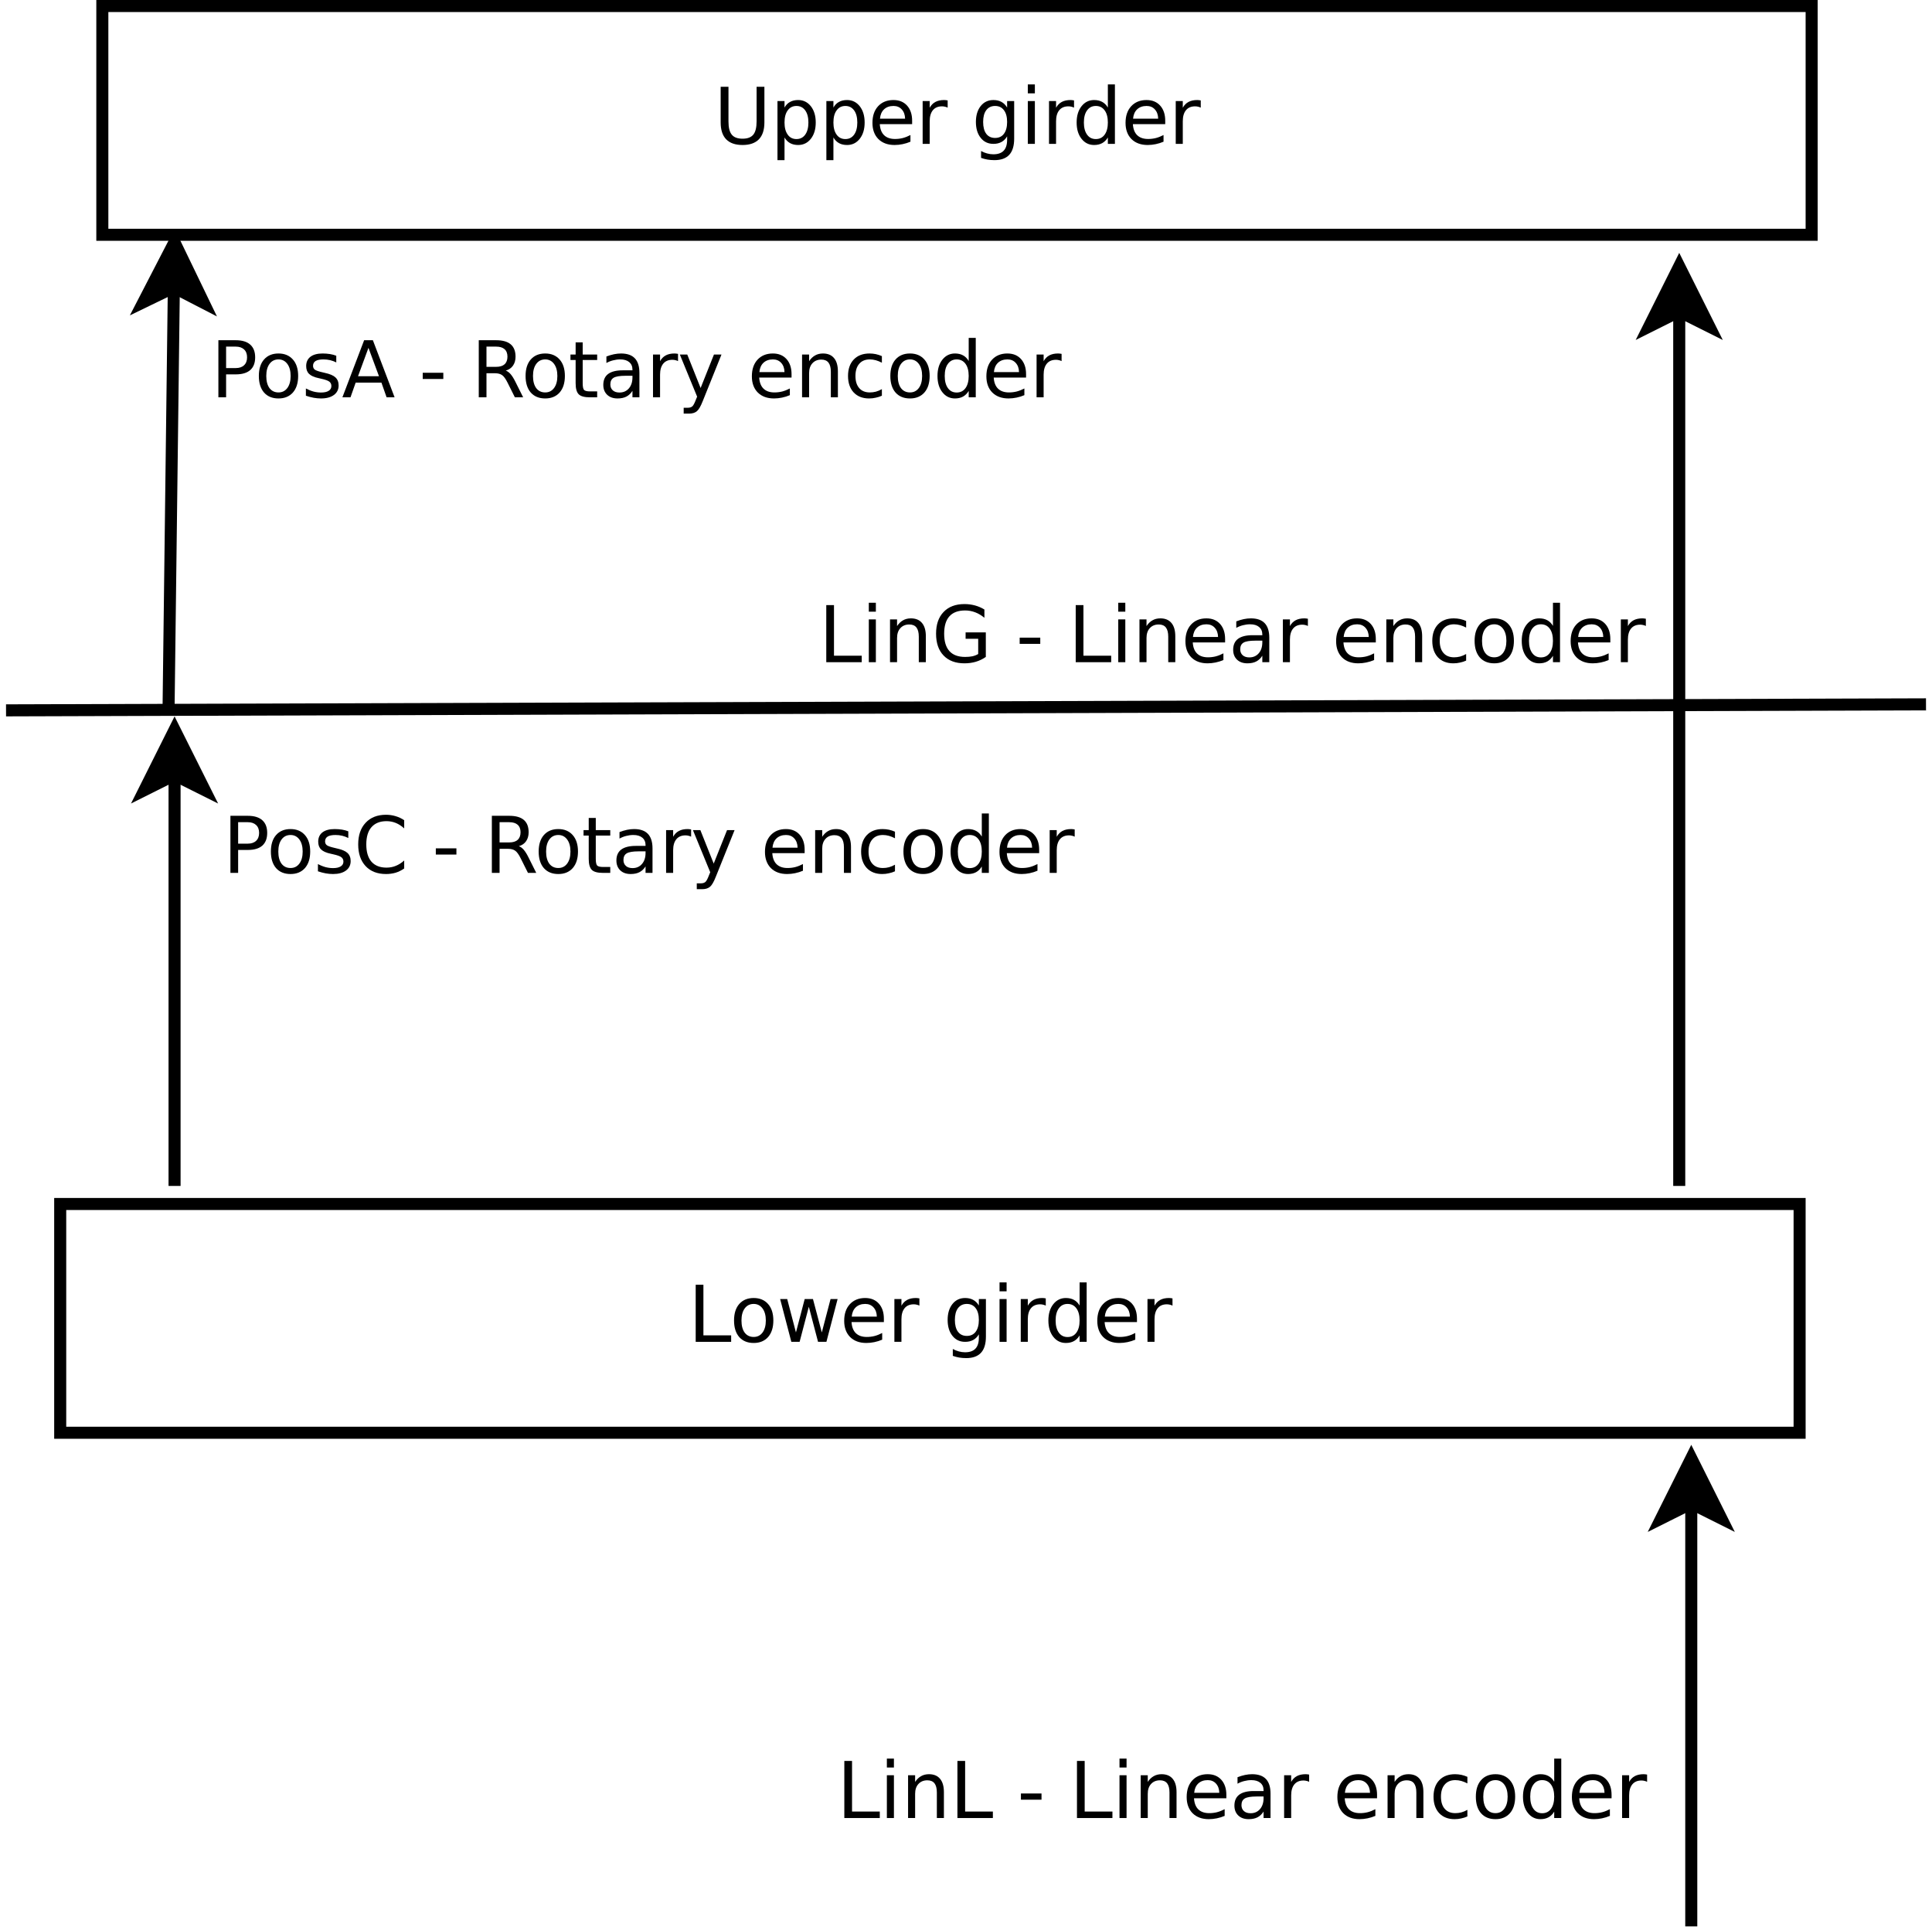
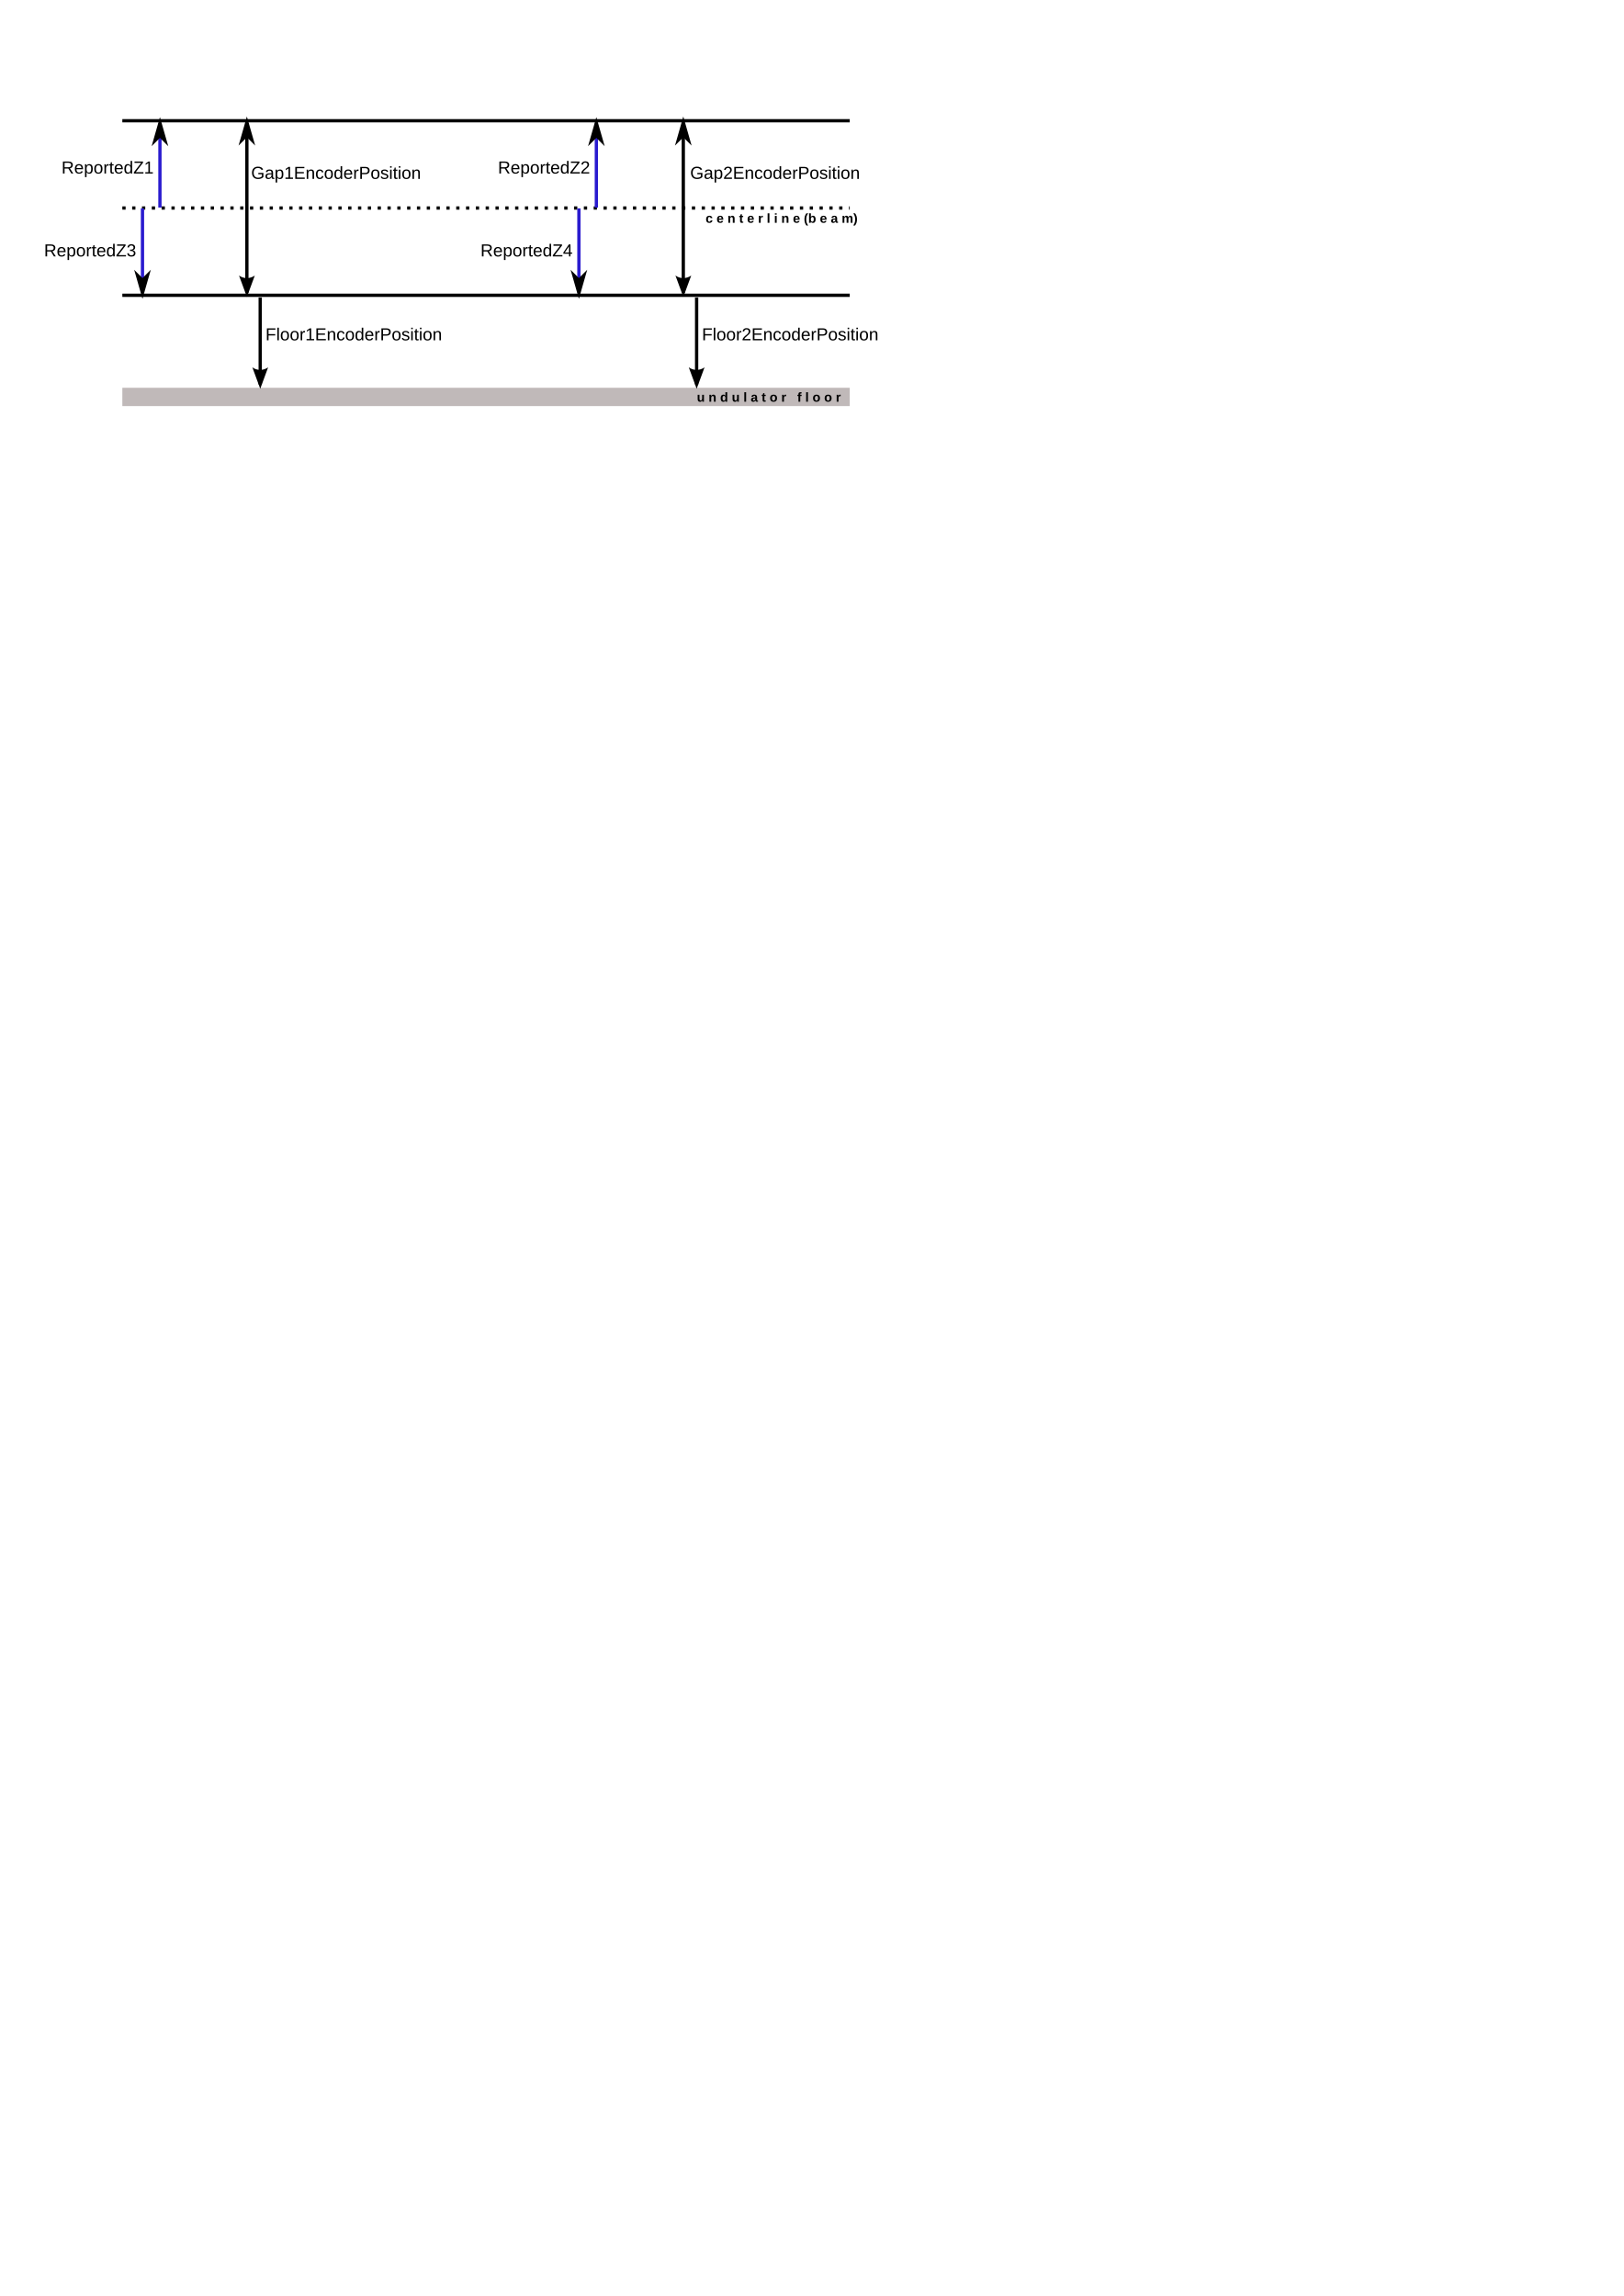
- <svg xmlns="http://www.w3.org/2000/svg" xmlns:xlink="http://www.w3.org/1999/xlink" width="321pt" height="320pt" viewBox="0 0 321 320" version="1.1">
-   <defs>
-     <g>
-       <symbol overflow="visible" id="glyph0-0">
-         <path style="stroke:none;" d="M 1.125 -9.484 L 2.422 -9.484 L 2.422 -3.719 C 2.422 -2.707 2.602 -1.977 2.969 -1.531 C 3.332 -1.082 3.93 -0.859 4.766 -0.859 C 5.586 -0.859 6.18 -1.082 6.547 -1.531 C 6.91 -1.977 7.094 -2.707 7.094 -3.719 L 7.094 -9.484 L 8.391 -9.484 L 8.391 -3.562 C 8.391 -2.32 8.082 -1.383 7.469 -0.75 C 6.852 -0.125 5.949 0.188 4.766 0.188 C 3.566 0.188 2.66 -0.125 2.047 -0.75 C 1.43 -1.383 1.125 -2.32 1.125 -3.562 Z M 1.125 -9.484 " />
-       </symbol>
-       <symbol overflow="visible" id="glyph0-1">
-         <path style="stroke:none;" d="M 2.359 -1.062 L 2.359 2.703 L 1.188 2.703 L 1.188 -7.109 L 2.359 -7.109 L 2.359 -6.031 C 2.598 -6.457 2.906 -6.77 3.281 -6.969 C 3.652 -7.176 4.102 -7.281 4.625 -7.281 C 5.488 -7.281 6.191 -6.934 6.734 -6.25 C 7.273 -5.562 7.547 -4.66 7.547 -3.547 C 7.547 -2.43 7.273 -1.527 6.734 -0.844 C 6.191 -0.156 5.488 0.188 4.625 0.188 C 4.102 0.188 3.652 0.082 3.281 -0.125 C 2.906 -0.332 2.598 -0.645 2.359 -1.062 Z M 6.328 -3.547 C 6.328 -4.41 6.148 -5.082 5.797 -5.562 C 5.441 -6.051 4.957 -6.297 4.344 -6.297 C 3.727 -6.297 3.242 -6.051 2.891 -5.562 C 2.535 -5.082 2.359 -4.41 2.359 -3.547 C 2.359 -2.691 2.535 -2.02 2.891 -1.531 C 3.242 -1.039 3.727 -0.797 4.344 -0.797 C 4.957 -0.797 5.441 -1.039 5.797 -1.531 C 6.148 -2.02 6.328 -2.691 6.328 -3.547 Z M 6.328 -3.547 " />
-       </symbol>
-       <symbol overflow="visible" id="glyph0-2">
-         <path style="stroke:none;" d="M 7.312 -3.844 L 7.312 -3.281 L 1.938 -3.281 C 1.988 -2.469 2.227 -1.852 2.656 -1.438 C 3.09 -1.02 3.695 -0.812 4.469 -0.812 C 4.914 -0.812 5.348 -0.863 5.766 -0.969 C 6.191 -1.082 6.613 -1.25 7.031 -1.469 L 7.031 -0.359 C 6.613 -0.18 6.18 -0.043 5.734 0.047 C 5.297 0.137 4.852 0.188 4.406 0.188 C 3.27 0.188 2.367 -0.141 1.703 -0.797 C 1.047 -1.461 0.719 -2.359 0.719 -3.484 C 0.719 -4.648 1.031 -5.57 1.656 -6.25 C 2.289 -6.934 3.141 -7.281 4.203 -7.281 C 5.16 -7.281 5.914 -6.973 6.469 -6.359 C 7.027 -5.742 7.312 -4.902 7.312 -3.844 Z M 6.141 -4.188 C 6.129 -4.82 5.945 -5.332 5.594 -5.719 C 5.25 -6.102 4.789 -6.297 4.219 -6.297 C 3.562 -6.297 3.035 -6.105 2.641 -5.734 C 2.254 -5.367 2.027 -4.852 1.969 -4.188 Z M 6.141 -4.188 " />
-       </symbol>
-       <symbol overflow="visible" id="glyph0-3">
-         <path style="stroke:none;" d="M 5.344 -6.016 C 5.207 -6.086 5.059 -6.141 4.906 -6.172 C 4.758 -6.211 4.59 -6.234 4.406 -6.234 C 3.75 -6.234 3.242 -6.02 2.891 -5.594 C 2.535 -5.164 2.359 -4.551 2.359 -3.75 L 2.359 0 L 1.188 0 L 1.188 -7.109 L 2.359 -7.109 L 2.359 -6 C 2.598 -6.434 2.914 -6.758 3.312 -6.969 C 3.707 -7.176 4.188 -7.281 4.75 -7.281 C 4.832 -7.281 4.922 -7.273 5.016 -7.266 C 5.105 -7.254 5.219 -7.238 5.344 -7.219 Z M 5.344 -6.016 " />
-       </symbol>
-       <symbol overflow="visible" id="glyph0-4">
-         <path style="stroke:none;" d="" />
-       </symbol>
-       <symbol overflow="visible" id="glyph0-5">
-         <path style="stroke:none;" d="M 5.906 -3.641 C 5.906 -4.48 5.727 -5.133 5.375 -5.594 C 5.031 -6.059 4.539 -6.297 3.906 -6.297 C 3.281 -6.297 2.789 -6.059 2.438 -5.594 C 2.094 -5.133 1.922 -4.48 1.922 -3.641 C 1.922 -2.797 2.094 -2.137 2.438 -1.672 C 2.789 -1.211 3.281 -0.984 3.906 -0.984 C 4.539 -0.984 5.031 -1.211 5.375 -1.672 C 5.727 -2.137 5.906 -2.797 5.906 -3.641 Z M 7.078 -0.875 C 7.078 0.332 6.805 1.227 6.266 1.812 C 5.723 2.402 4.898 2.703 3.797 2.703 C 3.391 2.703 3.004 2.668 2.641 2.609 C 2.273 2.547 1.918 2.449 1.578 2.328 L 1.578 1.188 C 1.918 1.371 2.258 1.508 2.594 1.594 C 2.926 1.684 3.266 1.734 3.609 1.734 C 4.379 1.734 4.953 1.535 5.328 1.141 C 5.711 0.742 5.906 0.137 5.906 -0.672 L 5.906 -1.25 C 5.664 -0.832 5.352 -0.52 4.969 -0.312 C 4.594 -0.102 4.145 0 3.625 0 C 2.75 0 2.043 -0.332 1.516 -1 C 0.984 -1.664 0.719 -2.547 0.719 -3.641 C 0.719 -4.73 0.984 -5.613 1.516 -6.281 C 2.043 -6.945 2.75 -7.281 3.625 -7.281 C 4.145 -7.281 4.594 -7.176 4.969 -6.969 C 5.352 -6.758 5.664 -6.445 5.906 -6.031 L 5.906 -7.109 L 7.078 -7.109 Z M 7.078 -0.875 " />
-       </symbol>
-       <symbol overflow="visible" id="glyph0-6">
-         <path style="stroke:none;" d="M 1.219 -7.109 L 2.391 -7.109 L 2.391 0 L 1.219 0 Z M 1.219 -9.875 L 2.391 -9.875 L 2.391 -8.391 L 1.219 -8.391 Z M 1.219 -9.875 " />
-       </symbol>
-       <symbol overflow="visible" id="glyph0-7">
-         <path style="stroke:none;" d="M 5.906 -6.031 L 5.906 -9.875 L 7.078 -9.875 L 7.078 0 L 5.906 0 L 5.906 -1.062 C 5.656 -0.645 5.34 -0.332 4.969 -0.125 C 4.594 0.082 4.145 0.188 3.625 0.188 C 2.77 0.188 2.07 -0.156 1.531 -0.844 C 0.988 -1.527 0.719 -2.43 0.719 -3.547 C 0.719 -4.66 0.988 -5.562 1.531 -6.25 C 2.07 -6.934 2.77 -7.281 3.625 -7.281 C 4.145 -7.281 4.594 -7.176 4.969 -6.969 C 5.34 -6.77 5.656 -6.457 5.906 -6.031 Z M 1.922 -3.547 C 1.922 -2.691 2.098 -2.02 2.453 -1.531 C 2.805 -1.039 3.289 -0.797 3.906 -0.797 C 4.527 -0.797 5.02 -1.039 5.375 -1.531 C 5.727 -2.02 5.906 -2.691 5.906 -3.547 C 5.906 -4.41 5.727 -5.082 5.375 -5.562 C 5.02 -6.051 4.527 -6.297 3.906 -6.297 C 3.289 -6.297 2.805 -6.051 2.453 -5.562 C 2.098 -5.082 1.922 -4.41 1.922 -3.547 Z M 1.922 -3.547 " />
-       </symbol>
-       <symbol overflow="visible" id="glyph0-8">
-         <path style="stroke:none;" d="M 1.281 -9.484 L 2.562 -9.484 L 2.562 -1.078 L 7.172 -1.078 L 7.172 0 L 1.281 0 Z M 1.281 -9.484 " />
-       </symbol>
-       <symbol overflow="visible" id="glyph0-9">
-         <path style="stroke:none;" d="M 3.984 -6.297 C 3.359 -6.297 2.863 -6.051 2.5 -5.562 C 2.133 -5.07 1.953 -4.398 1.953 -3.547 C 1.953 -2.691 2.129 -2.02 2.484 -1.531 C 2.848 -1.051 3.348 -0.812 3.984 -0.812 C 4.598 -0.812 5.086 -1.055 5.453 -1.547 C 5.816 -2.035 6 -2.703 6 -3.547 C 6 -4.387 5.816 -5.055 5.453 -5.547 C 5.086 -6.043 4.598 -6.297 3.984 -6.297 Z M 3.984 -7.281 C 4.992 -7.281 5.789 -6.945 6.375 -6.281 C 6.957 -5.625 7.25 -4.711 7.25 -3.547 C 7.25 -2.379 6.957 -1.461 6.375 -0.797 C 5.789 -0.141 4.992 0.188 3.984 0.188 C 2.961 0.188 2.16 -0.141 1.578 -0.797 C 1.004 -1.461 0.719 -2.379 0.719 -3.547 C 0.719 -4.711 1.004 -5.625 1.578 -6.281 C 2.16 -6.945 2.961 -7.281 3.984 -7.281 Z M 3.984 -7.281 " />
-       </symbol>
-       <symbol overflow="visible" id="glyph0-10">
-         <path style="stroke:none;" d="M 0.547 -7.109 L 1.719 -7.109 L 3.172 -1.562 L 4.625 -7.109 L 6 -7.109 L 7.469 -1.562 L 8.922 -7.109 L 10.094 -7.109 L 8.234 0 L 6.844 0 L 5.312 -5.828 L 3.781 0 L 2.406 0 Z M 0.547 -7.109 " />
-       </symbol>
-       <symbol overflow="visible" id="glyph0-11">
-         <path style="stroke:none;" d="M 7.141 -4.297 L 7.141 0 L 5.969 0 L 5.969 -4.25 C 5.969 -4.926 5.836 -5.43 5.578 -5.766 C 5.316 -6.098 4.918 -6.266 4.391 -6.266 C 3.766 -6.266 3.27 -6.059 2.906 -5.656 C 2.539 -5.258 2.359 -4.711 2.359 -4.016 L 2.359 0 L 1.188 0 L 1.188 -7.109 L 2.359 -7.109 L 2.359 -6 C 2.637 -6.426 2.969 -6.742 3.344 -6.953 C 3.715 -7.168 4.156 -7.281 4.656 -7.281 C 5.465 -7.281 6.082 -7.023 6.5 -6.516 C 6.926 -6.016 7.141 -5.273 7.141 -4.297 Z M 7.141 -4.297 " />
-       </symbol>
-       <symbol overflow="visible" id="glyph0-12">
-         <path style="stroke:none;" d="M 0.641 -4.078 L 4.062 -4.078 L 4.062 -3.047 L 0.641 -3.047 Z M 0.641 -4.078 " />
-       </symbol>
-       <symbol overflow="visible" id="glyph0-13">
-         <path style="stroke:none;" d="M 4.453 -3.578 C 3.516 -3.578 2.863 -3.465 2.5 -3.25 C 2.133 -3.031 1.953 -2.66 1.953 -2.141 C 1.953 -1.734 2.086 -1.402 2.359 -1.156 C 2.629 -0.914 3 -0.797 3.469 -0.797 C 4.113 -0.797 4.633 -1.023 5.031 -1.484 C 5.426 -1.941 5.625 -2.551 5.625 -3.312 L 5.625 -3.578 Z M 6.781 -4.062 L 6.781 0 L 5.625 0 L 5.625 -1.078 C 5.352 -0.648 5.02 -0.332 4.625 -0.125 C 4.227 0.082 3.738 0.188 3.156 0.188 C 2.426 0.188 1.848 -0.016 1.422 -0.422 C 0.992 -0.836 0.781 -1.383 0.781 -2.062 C 0.781 -2.863 1.047 -3.469 1.578 -3.875 C 2.117 -4.277 2.922 -4.484 3.984 -4.484 L 5.625 -4.484 L 5.625 -4.609 C 5.625 -5.137 5.445 -5.551 5.094 -5.844 C 4.738 -6.145 4.238 -6.297 3.594 -6.297 C 3.188 -6.297 2.789 -6.242 2.406 -6.141 C 2.02 -6.047 1.648 -5.898 1.297 -5.703 L 1.297 -6.781 C 1.723 -6.945 2.141 -7.07 2.547 -7.156 C 2.949 -7.238 3.344 -7.281 3.719 -7.281 C 4.746 -7.281 5.516 -7.012 6.016 -6.484 C 6.523 -5.953 6.781 -5.145 6.781 -4.062 Z M 6.781 -4.062 " />
-       </symbol>
-       <symbol overflow="visible" id="glyph0-14">
-         <path style="stroke:none;" d="M 6.344 -6.844 L 6.344 -5.75 C 6.008 -5.926 5.676 -6.062 5.344 -6.156 C 5.008 -6.246 4.676 -6.297 4.344 -6.297 C 3.582 -6.297 2.992 -6.051 2.578 -5.562 C 2.16 -5.082 1.953 -4.41 1.953 -3.547 C 1.953 -2.68 2.16 -2.008 2.578 -1.531 C 2.992 -1.051 3.582 -0.812 4.344 -0.812 C 4.676 -0.812 5.008 -0.852 5.344 -0.938 C 5.676 -1.027 6.008 -1.172 6.344 -1.359 L 6.344 -0.266 C 6.02 -0.117 5.68 -0.008 5.328 0.062 C 4.984 0.145 4.613 0.188 4.219 0.188 C 3.145 0.188 2.289 -0.145 1.656 -0.812 C 1.031 -1.488 0.719 -2.398 0.719 -3.547 C 0.719 -4.699 1.035 -5.613 1.672 -6.281 C 2.305 -6.945 3.18 -7.281 4.297 -7.281 C 4.648 -7.281 5 -7.242 5.344 -7.172 C 5.684 -7.098 6.02 -6.988 6.344 -6.844 Z M 6.344 -6.844 " />
-       </symbol>
-       <symbol overflow="visible" id="glyph0-15">
-         <path style="stroke:none;" d="M 2.562 -8.422 L 2.562 -4.859 L 4.172 -4.859 C 4.762 -4.859 5.223 -5.016 5.547 -5.328 C 5.879 -5.637 6.047 -6.078 6.047 -6.641 C 6.047 -7.211 5.879 -7.648 5.547 -7.953 C 5.223 -8.262 4.762 -8.422 4.172 -8.422 Z M 1.281 -9.484 L 4.172 -9.484 C 5.23 -9.484 6.035 -9.238 6.578 -8.75 C 7.117 -8.27 7.391 -7.566 7.391 -6.641 C 7.391 -5.711 7.117 -5.008 6.578 -4.531 C 6.035 -4.051 5.23 -3.812 4.172 -3.812 L 2.562 -3.812 L 2.562 0 L 1.281 0 Z M 1.281 -9.484 " />
-       </symbol>
-       <symbol overflow="visible" id="glyph0-16">
-         <path style="stroke:none;" d="M 5.75 -6.906 L 5.75 -5.797 C 5.426 -5.961 5.086 -6.086 4.734 -6.172 C 4.379 -6.254 4.008 -6.297 3.625 -6.297 C 3.039 -6.297 2.602 -6.207 2.312 -6.031 C 2.031 -5.852 1.891 -5.586 1.891 -5.234 C 1.891 -4.961 1.988 -4.746 2.188 -4.594 C 2.395 -4.445 2.816 -4.301 3.453 -4.156 L 3.844 -4.062 C 4.676 -3.883 5.266 -3.633 5.609 -3.312 C 5.961 -2.988 6.141 -2.539 6.141 -1.969 C 6.141 -1.301 5.879 -0.773 5.359 -0.391 C 4.836 -0.004 4.117 0.188 3.203 0.188 C 2.816 0.188 2.414 0.148 2 0.078 C 1.594 0.004 1.16 -0.109 0.703 -0.266 L 0.703 -1.469 C 1.137 -1.238 1.566 -1.066 1.984 -0.953 C 2.398 -0.848 2.812 -0.797 3.219 -0.797 C 3.77 -0.797 4.191 -0.891 4.484 -1.078 C 4.785 -1.262 4.938 -1.531 4.938 -1.875 C 4.938 -2.184 4.824 -2.426 4.609 -2.594 C 4.398 -2.77 3.934 -2.938 3.219 -3.094 L 2.812 -3.188 C 2.082 -3.34 1.555 -3.578 1.234 -3.891 C 0.91 -4.199 0.75 -4.633 0.75 -5.188 C 0.75 -5.852 0.984 -6.367 1.453 -6.734 C 1.93 -7.098 2.609 -7.281 3.484 -7.281 C 3.91 -7.281 4.316 -7.246 4.703 -7.188 C 5.086 -7.125 5.438 -7.027 5.75 -6.906 Z M 5.75 -6.906 " />
-       </symbol>
-       <symbol overflow="visible" id="glyph0-17">
-         <path style="stroke:none;" d="M 4.438 -8.219 L 2.703 -3.5 L 6.188 -3.5 Z M 3.719 -9.484 L 5.172 -9.484 L 8.781 0 L 7.453 0 L 6.594 -2.438 L 2.312 -2.438 L 1.453 0 L 0.109 0 Z M 3.719 -9.484 " />
-       </symbol>
-       <symbol overflow="visible" id="glyph0-18">
-         <path style="stroke:none;" d="M 5.766 -4.438 C 6.043 -4.344 6.316 -4.145 6.578 -3.844 C 6.836 -3.539 7.098 -3.121 7.359 -2.594 L 8.656 0 L 7.281 0 L 6.062 -2.438 C 5.75 -3.07 5.445 -3.488 5.156 -3.688 C 4.863 -3.895 4.461 -4 3.953 -4 L 2.562 -4 L 2.562 0 L 1.281 0 L 1.281 -9.484 L 4.172 -9.484 C 5.254 -9.484 6.062 -9.254 6.594 -8.797 C 7.121 -8.348 7.391 -7.664 7.391 -6.75 C 7.391 -6.156 7.246 -5.66 6.969 -5.266 C 6.695 -4.867 6.293 -4.59 5.766 -4.438 Z M 2.562 -8.422 L 2.562 -5.062 L 4.172 -5.062 C 4.785 -5.062 5.25 -5.203 5.562 -5.484 C 5.883 -5.773 6.047 -6.195 6.047 -6.75 C 6.047 -7.301 5.883 -7.719 5.562 -8 C 5.25 -8.277 4.785 -8.422 4.172 -8.422 Z M 2.562 -8.422 " />
-       </symbol>
-       <symbol overflow="visible" id="glyph0-19">
-         <path style="stroke:none;" d="M 2.375 -9.125 L 2.375 -7.109 L 4.781 -7.109 L 4.781 -6.203 L 2.375 -6.203 L 2.375 -2.344 C 2.375 -1.758 2.453 -1.383 2.609 -1.219 C 2.773 -1.062 3.102 -0.984 3.594 -0.984 L 4.781 -0.984 L 4.781 0 L 3.594 0 C 2.688 0 2.059 -0.164 1.719 -0.5 C 1.375 -0.84 1.203 -1.457 1.203 -2.344 L 1.203 -6.203 L 0.344 -6.203 L 0.344 -7.109 L 1.203 -7.109 L 1.203 -9.125 Z M 2.375 -9.125 " />
-       </symbol>
-       <symbol overflow="visible" id="glyph0-20">
-         <path style="stroke:none;" d="M 4.188 0.656 C 3.852 1.508 3.527 2.062 3.219 2.312 C 2.906 2.57 2.488 2.703 1.969 2.703 L 1.031 2.703 L 1.031 1.734 L 1.719 1.734 C 2.039 1.734 2.289 1.652 2.469 1.5 C 2.645 1.344 2.836 0.98 3.047 0.422 L 3.266 -0.109 L 0.391 -7.109 L 1.625 -7.109 L 3.844 -1.547 L 6.062 -7.109 L 7.312 -7.109 Z M 4.188 0.656 " />
-       </symbol>
-       <symbol overflow="visible" id="glyph0-21">
-         <path style="stroke:none;" d="M 8.375 -8.75 L 8.375 -7.391 C 7.938 -7.793 7.473 -8.098 6.984 -8.297 C 6.504 -8.492 5.988 -8.594 5.438 -8.594 C 4.352 -8.594 3.52 -8.258 2.938 -7.594 C 2.363 -6.938 2.078 -5.98 2.078 -4.734 C 2.078 -3.484 2.363 -2.523 2.938 -1.859 C 3.52 -1.203 4.352 -0.875 5.438 -0.875 C 5.988 -0.875 6.504 -0.973 6.984 -1.172 C 7.473 -1.367 7.938 -1.664 8.375 -2.062 L 8.375 -0.734 C 7.926 -0.422 7.449 -0.184 6.953 -0.031 C 6.453 0.113 5.918 0.188 5.359 0.188 C 3.922 0.188 2.789 -0.25 1.969 -1.125 C 1.145 -2.008 0.734 -3.211 0.734 -4.734 C 0.734 -6.254 1.145 -7.453 1.969 -8.328 C 2.789 -9.211 3.922 -9.656 5.359 -9.656 C 5.918 -9.656 6.453 -9.574 6.953 -9.422 C 7.461 -9.273 7.938 -9.051 8.375 -8.75 Z M 8.375 -8.75 " />
-       </symbol>
-       <symbol overflow="visible" id="glyph0-22">
-         <path style="stroke:none;" d="M 7.734 -1.359 L 7.734 -3.891 L 5.641 -3.891 L 5.641 -4.953 L 9 -4.953 L 9 -0.875 C 8.508 -0.531 7.961 -0.262 7.359 -0.078 C 6.766 0.098 6.129 0.188 5.453 0.188 C 3.973 0.188 2.816 -0.242 1.984 -1.109 C 1.148 -1.973 0.734 -3.18 0.734 -4.734 C 0.734 -6.273 1.148 -7.477 1.984 -8.344 C 2.816 -9.215 3.973 -9.656 5.453 -9.656 C 6.074 -9.656 6.664 -9.574 7.219 -9.422 C 7.777 -9.266 8.297 -9.039 8.766 -8.75 L 8.766 -7.375 C 8.285 -7.777 7.777 -8.082 7.25 -8.281 C 6.719 -8.488 6.152 -8.594 5.562 -8.594 C 4.406 -8.594 3.535 -8.27 2.953 -7.625 C 2.367 -6.977 2.078 -6.012 2.078 -4.734 C 2.078 -3.453 2.367 -2.488 2.953 -1.844 C 3.535 -1.195 4.406 -0.875 5.562 -0.875 C 6.02 -0.875 6.426 -0.91 6.781 -0.984 C 7.133 -1.066 7.453 -1.191 7.734 -1.359 Z M 7.734 -1.359 " />
-       </symbol>
-     </g>
+ <svg xmlns="http://www.w3.org/2000/svg" width="744.094" height="1052.362" id="svg2" version="1.1">
+   <defs id="defs4">
+     <marker orient="auto" refY="0.0" refX="0.0" id="Arrow1Mend" style="overflow:visible;">
+       <path id="path3784" d="M 0.0,0.0 L 5.0,-5.0 L -12.5,0.0 L 5.0,5.0 L 0.0,0.0 z " style="fill-rule:evenodd;stroke:#000000;stroke-width:1.0pt;" transform="scale(0.4) rotate(180) translate(10,0)" />
+     </marker>
+     <marker orient="auto" refY="0.0" refX="0.0" id="Arrow1Send" style="overflow:visible;">
+       <path id="path3790" d="M 0.0,0.0 L 5.0,-5.0 L -12.5,0.0 L 5.0,5.0 L 0.0,0.0 z " style="fill-rule:evenodd;stroke:#000000;stroke-width:1.0pt;" transform="scale(0.2) rotate(180) translate(6,0)" />
+     </marker>
+     <marker orient="auto" refY="0.0" refX="0.0" id="Arrow1Mstart" style="overflow:visible">
+       <path id="path3781" d="M 0.0,0.0 L 5.0,-5.0 L -12.5,0.0 L 5.0,5.0 L 0.0,0.0 z " style="fill-rule:evenodd;stroke:#000000;stroke-width:1.0pt" transform="scale(0.4) translate(10,0)" />
+     </marker>
+     <marker orient="auto" refY="0.0" refX="0.0" id="Arrow2Mend" style="overflow:visible;">
+       <path id="path3802" style="fill-rule:evenodd;stroke-width:0.625;stroke-linejoin:round;" d="M 8.719,4.034 L -2.207,0.016 L 8.719,-4.002 C 6.973,-1.63 6.983,1.616 8.719,4.034 z " transform="scale(0.6) rotate(180) translate(0,0)" />
+     </marker>
+     <marker orient="auto" refY="0.0" refX="0.0" id="Arrow1Sstart" style="overflow:visible">
+       <path id="path3787" d="M 0.0,0.0 L 5.0,-5.0 L -12.5,0.0 L 5.0,5.0 L 0.0,0.0 z " style="fill-rule:evenodd;stroke:#000000;stroke-width:1.0pt" transform="scale(0.2) translate(6,0)" />
+     </marker>
+     <marker orient="auto" refY="0.0" refX="0.0" id="Arrow1Lstart" style="overflow:visible">
+       <path id="path3775" d="M 0.0,0.0 L 5.0,-5.0 L -12.5,0.0 L 5.0,5.0 L 0.0,0.0 z " style="fill-rule:evenodd;stroke:#000000;stroke-width:1.0pt" transform="scale(0.8) translate(12.5,0)" />
+     </marker>
  </defs>
-   <g id="surface2888">
-     <rect x="0" y="0" width="321" height="320" style="fill:rgb(100%,100%,100%);fill-opacity:1;stroke:none;" />
-     <path style="fill-rule:evenodd;fill:rgb(100%,100%,100%);fill-opacity:1;stroke-width:0.1;stroke-linecap:butt;stroke-linejoin:miter;stroke:rgb(0%,0%,0%);stroke-opacity:1;stroke-miterlimit:10;" d="M 0.95 4.2 L 15.15 4.2 L 15.15 6.1 L 0.95 6.1 Z M 0.95 4.2 " transform="matrix(20,0,0,20,-1.99687,-83)" />
-     <g style="fill:rgb(0%,0%,0%);fill-opacity:1;">
-       <use xlink:href="#glyph0-0" x="118.613" y="23.898" />
-       <use xlink:href="#glyph0-1" x="127.988" y="23.898" />
-       <use xlink:href="#glyph0-1" x="136.113" y="23.898" />
-       <use xlink:href="#glyph0-2" x="144.238" y="23.898" />
-       <use xlink:href="#glyph0-3" x="152.109" y="23.898" />
-       <use xlink:href="#glyph0-4" x="157.363" y="23.898" />
-       <use xlink:href="#glyph0-5" x="161.426" y="23.898" />
-       <use xlink:href="#glyph0-6" x="169.551" y="23.898" />
-       <use xlink:href="#glyph0-3" x="173.105" y="23.898" />
-       <use xlink:href="#glyph0-7" x="178.164" y="23.898" />
-       <use xlink:href="#glyph0-2" x="186.289" y="23.898" />
-       <use xlink:href="#glyph0-3" x="194.16" y="23.898" />
-     </g>
-     <path style="fill-rule:evenodd;fill:rgb(100%,100%,100%);fill-opacity:1;stroke-width:0.1;stroke-linecap:butt;stroke-linejoin:miter;stroke:rgb(0%,0%,0%);stroke-opacity:1;stroke-miterlimit:10;" d="M 0.6 14.15 L 15.05 14.15 L 15.05 16.05 L 0.6 16.05 Z M 0.6 14.15 " transform="matrix(20,0,0,20,-1.99687,-83)" />
-     <g style="fill:rgb(0%,0%,0%);fill-opacity:1;">
-       <use xlink:href="#glyph0-8" x="114.309" y="222.898" />
-       <use xlink:href="#glyph0-9" x="121.242" y="222.898" />
-       <use xlink:href="#glyph0-10" x="129.074" y="222.898" />
-       <use xlink:href="#glyph0-2" x="139.543" y="222.898" />
-       <use xlink:href="#glyph0-3" x="147.414" y="222.898" />
-       <use xlink:href="#glyph0-4" x="152.668" y="222.898" />
-       <use xlink:href="#glyph0-5" x="156.73" y="222.898" />
-       <use xlink:href="#glyph0-6" x="164.855" y="222.898" />
-       <use xlink:href="#glyph0-3" x="168.41" y="222.898" />
-       <use xlink:href="#glyph0-7" x="173.469" y="222.898" />
-       <use xlink:href="#glyph0-2" x="181.594" y="222.898" />
-       <use xlink:href="#glyph0-3" x="189.465" y="222.898" />
-     </g>
-     <path style="fill:none;stroke-width:0.1;stroke-linecap:butt;stroke-linejoin:miter;stroke:rgb(0%,0%,0%);stroke-opacity:1;stroke-miterlimit:10;" d="M 0.15 10.05 L 16.1 10 " transform="matrix(20,0,0,20,-1.99687,-83)" />
-     <path style="fill:none;stroke-width:0.1;stroke-linecap:butt;stroke-linejoin:miter;stroke:rgb(0%,0%,0%);stroke-opacity:1;stroke-miterlimit:10;" d="M 1.5 10.05 L 1.544 6.537 " transform="matrix(20,0,0,20,-1.99687,-83)" />
-     <path style="fill-rule:evenodd;fill:rgb(0%,0%,0%);fill-opacity:1;stroke-width:0.1;stroke-linecap:butt;stroke-linejoin:miter;stroke:rgb(0%,0%,0%);stroke-opacity:1;stroke-miterlimit:10;" d="M 1.549 6.162 L 1.792 6.665 L 1.544 6.537 L 1.292 6.659 Z M 1.549 6.162 " transform="matrix(20,0,0,20,-1.99687,-83)" />
-     <path style="fill:none;stroke-width:0.1;stroke-linecap:butt;stroke-linejoin:miter;stroke:rgb(0%,0%,0%);stroke-opacity:1;stroke-miterlimit:10;" d="M 1.55 14 L 1.55 10.587 " transform="matrix(20,0,0,20,-1.99687,-83)" />
-     <path style="fill-rule:evenodd;fill:rgb(0%,0%,0%);fill-opacity:1;stroke-width:0.1;stroke-linecap:butt;stroke-linejoin:miter;stroke:rgb(0%,0%,0%);stroke-opacity:1;stroke-miterlimit:10;" d="M 1.55 10.212 L 1.8 10.712 L 1.55 10.587 L 1.3 10.712 Z M 1.55 10.212 " transform="matrix(20,0,0,20,-1.99687,-83)" />
-     <path style="fill:none;stroke-width:0.1;stroke-linecap:butt;stroke-linejoin:miter;stroke:rgb(0%,0%,0%);stroke-opacity:1;stroke-miterlimit:10;" d="M 14.15 20.15 L 14.15 16.637 " transform="matrix(20,0,0,20,-1.99687,-83)" />
-     <path style="fill-rule:evenodd;fill:rgb(0%,0%,0%);fill-opacity:1;stroke-width:0.1;stroke-linecap:butt;stroke-linejoin:miter;stroke:rgb(0%,0%,0%);stroke-opacity:1;stroke-miterlimit:10;" d="M 14.15 16.262 L 14.4 16.762 L 14.15 16.637 L 13.9 16.762 Z M 14.15 16.262 " transform="matrix(20,0,0,20,-1.99687,-83)" />
-     <g style="fill:rgb(0%,0%,0%);fill-opacity:1;">
-       <use xlink:href="#glyph0-8" x="139.004" y="302" />
-       <use xlink:href="#glyph0-6" x="146.133" y="302" />
-       <use xlink:href="#glyph0-11" x="149.688" y="302" />
-       <use xlink:href="#glyph0-8" x="157.793" y="302" />
-       <use xlink:href="#glyph0-4" x="164.922" y="302" />
-       <use xlink:href="#glyph0-12" x="168.984" y="302" />
-       <use xlink:href="#glyph0-4" x="173.594" y="302" />
-       <use xlink:href="#glyph0-8" x="177.656" y="302" />
-       <use xlink:href="#glyph0-6" x="184.785" y="302" />
-       <use xlink:href="#glyph0-11" x="188.34" y="302" />
-       <use xlink:href="#glyph0-2" x="196.445" y="302" />
-       <use xlink:href="#glyph0-13" x="204.316" y="302" />
-       <use xlink:href="#glyph0-3" x="212.168" y="302" />
-       <use xlink:href="#glyph0-4" x="217.422" y="302" />
-       <use xlink:href="#glyph0-2" x="221.484" y="302" />
-       <use xlink:href="#glyph0-11" x="229.355" y="302" />
-       <use xlink:href="#glyph0-14" x="237.461" y="302" />
-       <use xlink:href="#glyph0-9" x="244.492" y="302" />
-       <use xlink:href="#glyph0-7" x="252.324" y="302" />
-       <use xlink:href="#glyph0-2" x="260.449" y="302" />
-       <use xlink:href="#glyph0-3" x="268.32" y="302" />
-     </g>
-     <g style="fill:rgb(0%,0%,0%);fill-opacity:1;">
-       <use xlink:href="#glyph0-15" x="35.004" y="66" />
-       <use xlink:href="#glyph0-9" x="42.289" y="66" />
-       <use xlink:href="#glyph0-16" x="50.121" y="66" />
-       <use xlink:href="#glyph0-17" x="56.781" y="66" />
-       <use xlink:href="#glyph0-4" x="65.531" y="66" />
-       <use xlink:href="#glyph0-12" x="69.594" y="66" />
-       <use xlink:href="#glyph0-4" x="74.203" y="66" />
-       <use xlink:href="#glyph0-18" x="78.266" y="66" />
-       <use xlink:href="#glyph0-9" x="86.605" y="66" />
-       <use xlink:href="#glyph0-19" x="94.438" y="66" />
-       <use xlink:href="#glyph0-13" x="99.457" y="66" />
-       <use xlink:href="#glyph0-3" x="107.309" y="66" />
-       <use xlink:href="#glyph0-20" x="112.562" y="66" />
-       <use xlink:href="#glyph0-4" x="120.141" y="66" />
-       <use xlink:href="#glyph0-2" x="124.203" y="66" />
-       <use xlink:href="#glyph0-11" x="132.074" y="66" />
-       <use xlink:href="#glyph0-14" x="140.18" y="66" />
-       <use xlink:href="#glyph0-9" x="147.211" y="66" />
-       <use xlink:href="#glyph0-7" x="155.043" y="66" />
-       <use xlink:href="#glyph0-2" x="163.168" y="66" />
-       <use xlink:href="#glyph0-3" x="171.039" y="66" />
-     </g>
-     <g style="fill:rgb(0%,0%,0%);fill-opacity:1;">
-       <use xlink:href="#glyph0-15" x="37.004" y="145" />
-       <use xlink:href="#glyph0-9" x="44.289" y="145" />
-       <use xlink:href="#glyph0-16" x="52.121" y="145" />
-       <use xlink:href="#glyph0-21" x="58.781" y="145" />
-       <use xlink:href="#glyph0-4" x="67.707" y="145" />
-       <use xlink:href="#glyph0-12" x="71.77" y="145" />
-       <use xlink:href="#glyph0-4" x="76.379" y="145" />
-       <use xlink:href="#glyph0-18" x="80.441" y="145" />
-       <use xlink:href="#glyph0-9" x="88.781" y="145" />
-       <use xlink:href="#glyph0-19" x="96.613" y="145" />
-       <use xlink:href="#glyph0-13" x="101.633" y="145" />
-       <use xlink:href="#glyph0-3" x="109.484" y="145" />
-       <use xlink:href="#glyph0-20" x="114.738" y="145" />
-       <use xlink:href="#glyph0-4" x="122.316" y="145" />
-       <use xlink:href="#glyph0-2" x="126.379" y="145" />
-       <use xlink:href="#glyph0-11" x="134.25" y="145" />
-       <use xlink:href="#glyph0-14" x="142.355" y="145" />
-       <use xlink:href="#glyph0-9" x="149.387" y="145" />
-       <use xlink:href="#glyph0-7" x="157.219" y="145" />
-       <use xlink:href="#glyph0-2" x="165.344" y="145" />
-       <use xlink:href="#glyph0-3" x="173.215" y="145" />
-     </g>
-     <path style="fill:none;stroke-width:0.1;stroke-linecap:butt;stroke-linejoin:miter;stroke:rgb(0%,0%,0%);stroke-opacity:1;stroke-miterlimit:10;" d="M 14.05 14 L 14.05 6.737 " transform="matrix(20,0,0,20,-1.99687,-83)" />
-     <path style="fill-rule:evenodd;fill:rgb(0%,0%,0%);fill-opacity:1;stroke-width:0.1;stroke-linecap:butt;stroke-linejoin:miter;stroke:rgb(0%,0%,0%);stroke-opacity:1;stroke-miterlimit:10;" d="M 14.05 6.362 L 14.3 6.862 L 14.05 6.737 L 13.8 6.862 Z M 14.05 6.362 " transform="matrix(20,0,0,20,-1.99687,-83)" />
-     <g style="fill:rgb(0%,0%,0%);fill-opacity:1;">
-       <use xlink:href="#glyph0-8" x="136.004" y="110" />
-       <use xlink:href="#glyph0-6" x="143.133" y="110" />
-       <use xlink:href="#glyph0-11" x="146.688" y="110" />
-       <use xlink:href="#glyph0-22" x="154.793" y="110" />
-       <use xlink:href="#glyph0-4" x="164.715" y="110" />
-       <use xlink:href="#glyph0-12" x="168.777" y="110" />
-       <use xlink:href="#glyph0-4" x="173.387" y="110" />
-       <use xlink:href="#glyph0-8" x="177.449" y="110" />
-       <use xlink:href="#glyph0-6" x="184.578" y="110" />
-       <use xlink:href="#glyph0-11" x="188.133" y="110" />
-       <use xlink:href="#glyph0-2" x="196.238" y="110" />
-       <use xlink:href="#glyph0-13" x="204.109" y="110" />
-       <use xlink:href="#glyph0-3" x="211.961" y="110" />
-       <use xlink:href="#glyph0-4" x="217.215" y="110" />
-       <use xlink:href="#glyph0-2" x="221.277" y="110" />
-       <use xlink:href="#glyph0-11" x="229.148" y="110" />
-       <use xlink:href="#glyph0-14" x="237.254" y="110" />
-       <use xlink:href="#glyph0-9" x="244.285" y="110" />
-       <use xlink:href="#glyph0-7" x="252.117" y="110" />
-       <use xlink:href="#glyph0-2" x="260.242" y="110" />
-       <use xlink:href="#glyph0-3" x="268.113" y="110" />
-     </g>
+   <g id="layer1">
+     <path style="color:#000000;fill:none;stroke:#000000;stroke-width:1.5;stroke-linecap:butt;stroke-linejoin:miter;stroke-miterlimit:4;stroke-opacity:1;stroke-dasharray:none;stroke-dashoffset:0;marker:none;visibility:visible;display:inline;overflow:visible;enable-background:accumulate" d="m 56.063,55.342 333.35,0" id="path2985" />
+     <path id="path2997" d="m 56.063,95.342 333.35,0" style="color:#000000;fill:none;stroke:#000000;stroke-width:1.5;stroke-linecap:butt;stroke-linejoin:miter;stroke-miterlimit:4;stroke-opacity:1;stroke-dasharray:1.5,3;stroke-dashoffset:0;marker:none;visibility:visible;display:inline;overflow:visible;enable-background:accumulate" />
+     <path style="color:#000000;fill:none;stroke:#000000;stroke-width:1.5;stroke-linecap:butt;stroke-linejoin:miter;stroke-miterlimit:4;stroke-opacity:1;stroke-dasharray:none;stroke-dashoffset:0;marker:none;visibility:visible;display:inline;overflow:visible;enable-background:accumulate" d="m 56.063,135.342 333.35,0" id="path2999" />
+     <path style="color:#000000;fill:none;stroke:#000000;stroke-width:1.5;stroke-linecap:butt;stroke-linejoin:miter;stroke-miterlimit:4;stroke-opacity:1;stroke-dasharray:none;stroke-dashoffset:0;marker:none;visibility:visible;display:inline;overflow:visible;enable-background:accumulate;marker-start:url(#Arrow1Mstart);marker-end:url(#Arrow2Mend)" d="m 113.137,56.352 0,77.782" id="path3769" />
+     <path id="path4779" d="m 313.137,56.352 0,77.782" style="color:#000000;fill:none;stroke:#000000;stroke-width:1.5;stroke-linecap:butt;stroke-linejoin:miter;stroke-miterlimit:4;stroke-opacity:1;stroke-dasharray:none;stroke-dashoffset:0;marker:none;marker-start:url(#Arrow1Mstart);marker-end:url(#Arrow2Mend);visibility:visible;display:inline;overflow:visible;enable-background:accumulate" />
+     <text xml:space="preserve" style="font-size:14px;font-style:normal;font-variant:normal;font-weight:normal;font-stretch:normal;text-indent:0;text-align:start;text-decoration:none;line-height:125%;letter-spacing:0px;word-spacing:0px;text-transform:none;direction:ltr;block-progression:tb;writing-mode:lr-tb;text-anchor:start;baseline-shift:baseline;color:#000000;fill:#000000;fill-opacity:1;fill-rule:nonzero;stroke:none;stroke-width:1px;marker:none;visibility:visible;display:inline;overflow:visible;enable-background:accumulate;font-family:Arial;-inkscape-font-specification:Arial" x="115.086" y="81.99" id="text4781">
+       <tspan id="tspan4783" x="115.086" y="81.99" style="font-size:8px">Gap1EncoderPosition</tspan>
+     </text>
+     <text id="text4785" y="81.99" x="316.267" style="font-size:14px;font-style:normal;font-variant:normal;font-weight:normal;font-stretch:normal;text-indent:0;text-align:start;text-decoration:none;line-height:125%;letter-spacing:0px;word-spacing:0px;text-transform:none;direction:ltr;block-progression:tb;writing-mode:lr-tb;text-anchor:start;baseline-shift:baseline;color:#000000;fill:#000000;fill-opacity:1;fill-rule:nonzero;stroke:none;stroke-width:1px;marker:none;visibility:visible;display:inline;overflow:visible;enable-background:accumulate;font-family:Arial;-inkscape-font-specification:Arial" xml:space="preserve">
+       <tspan style="font-size:8px" y="81.99" x="316.267" id="tspan4787">Gap2EncoderPosition</tspan>
+     </text>
+     <path id="path4789" d="m 56.063,181.932 333.35,0" style="color:#000000;fill:none;stroke:#c0b9b9;stroke-width:8.4;stroke-linecap:butt;stroke-linejoin:miter;stroke-miterlimit:4;stroke-opacity:1;stroke-dasharray:none;stroke-dashoffset:0;marker:none;visibility:visible;display:inline;overflow:visible;enable-background:accumulate" />
+     <path id="path4791" d="m 119.244,136.352 0,39.858" style="color:#000000;fill:none;stroke:#000000;stroke-width:1.5;stroke-linecap:butt;stroke-linejoin:miter;stroke-miterlimit:4;stroke-opacity:1;stroke-dasharray:none;stroke-dashoffset:0;marker:none;marker-end:url(#Arrow2Mend);visibility:visible;display:inline;overflow:visible;enable-background:accumulate" />
+     <text id="text4981" y="155.99" x="121.662" style="font-size:14px;font-style:normal;font-variant:normal;font-weight:normal;font-stretch:normal;text-indent:0;text-align:start;text-decoration:none;line-height:125%;letter-spacing:0px;word-spacing:0px;text-transform:none;direction:ltr;block-progression:tb;writing-mode:lr-tb;text-anchor:start;baseline-shift:baseline;color:#000000;fill:#000000;fill-opacity:1;fill-rule:nonzero;stroke:none;stroke-width:1px;marker:none;visibility:visible;display:inline;overflow:visible;enable-background:accumulate;font-family:Arial;-inkscape-font-specification:Arial" xml:space="preserve">
+       <tspan style="font-size:8px" y="155.99" x="121.662" id="tspan4983">Floor1EncoderPosition</tspan>
+     </text>
+     <path style="color:#000000;fill:none;stroke:#000000;stroke-width:1.5;stroke-linecap:butt;stroke-linejoin:miter;stroke-miterlimit:4;stroke-opacity:1;stroke-dasharray:none;stroke-dashoffset:0;marker:none;marker-end:url(#Arrow2Mend);visibility:visible;display:inline;overflow:visible;enable-background:accumulate" d="m 319.244,136.352 0,39.858" id="path4985" />
+     <text xml:space="preserve" style="font-size:14px;font-style:normal;font-variant:normal;font-weight:normal;font-stretch:normal;text-indent:0;text-align:start;text-decoration:none;line-height:125%;letter-spacing:0px;word-spacing:0px;text-transform:none;direction:ltr;block-progression:tb;writing-mode:lr-tb;text-anchor:start;baseline-shift:baseline;color:#000000;fill:#000000;fill-opacity:1;fill-rule:nonzero;stroke:none;stroke-width:1px;marker:none;visibility:visible;display:inline;overflow:visible;enable-background:accumulate;font-family:Arial;-inkscape-font-specification:Arial" x="321.662" y="155.99" id="text4987">
+       <tspan id="tspan4989" x="321.662" y="155.99" style="font-size:8px">Floor2EncoderPosition</tspan>
+     </text>
+     <path style="color:#000000;fill:none;stroke:#2a1bcf;stroke-width:1.5;stroke-linecap:butt;stroke-linejoin:miter;stroke-miterlimit:4;stroke-opacity:1;stroke-dasharray:none;stroke-dashoffset:0;marker:none;visibility:visible;display:inline;overflow:visible;enable-background:accumulate;marker-end:url(#Arrow1Mend)" d="m 65.294,95.506 0,38.519" id="path4991" />
+     <path id="path5381" d="m 73.294,95.149 0,-38.519" style="color:#000000;fill:none;stroke:#2a1bcf;stroke-width:1.5;stroke-linecap:butt;stroke-linejoin:miter;stroke-miterlimit:4;stroke-opacity:1;stroke-dasharray:none;stroke-dashoffset:0;marker:none;marker-end:url(#Arrow1Mend);visibility:visible;display:inline;overflow:visible;enable-background:accumulate" />
+     <path id="path5383" d="m 265.294,95.506 0,38.519" style="color:#000000;fill:none;stroke:#2a1bcf;stroke-width:1.5;stroke-linecap:butt;stroke-linejoin:miter;stroke-miterlimit:4;stroke-opacity:1;stroke-dasharray:none;stroke-dashoffset:0;marker:none;marker-end:url(#Arrow1Mend);visibility:visible;display:inline;overflow:visible;enable-background:accumulate" />
+     <path style="color:#000000;fill:none;stroke:#2a1bcf;stroke-width:1.5;stroke-linecap:butt;stroke-linejoin:miter;stroke-miterlimit:4;stroke-opacity:1;stroke-dasharray:none;stroke-dashoffset:0;marker:none;marker-end:url(#Arrow1Mend);visibility:visible;display:inline;overflow:visible;enable-background:accumulate" d="m 273.294,95.149 0,-38.519" id="path5385" />
+     <text id="text5391" y="79.535" x="28.184" style="font-size:14px;font-style:normal;font-variant:normal;font-weight:normal;font-stretch:normal;text-indent:0;text-align:start;text-decoration:none;line-height:125%;letter-spacing:0px;word-spacing:0px;text-transform:none;direction:ltr;block-progression:tb;writing-mode:lr-tb;text-anchor:start;baseline-shift:baseline;color:#000000;fill:#000000;fill-opacity:1;fill-rule:nonzero;stroke:none;stroke-width:1px;marker:none;visibility:visible;display:inline;overflow:visible;enable-background:accumulate;font-family:Arial;-inkscape-font-specification:Arial" xml:space="preserve">
+       <tspan style="font-size:8px" y="79.535" x="28.184" id="tspan5393">ReportedZ1</tspan>
+     </text>
+     <text xml:space="preserve" style="font-size:14px;font-style:normal;font-variant:normal;font-weight:normal;font-stretch:normal;text-indent:0;text-align:start;text-decoration:none;line-height:125%;letter-spacing:0px;word-spacing:0px;text-transform:none;direction:ltr;block-progression:tb;writing-mode:lr-tb;text-anchor:start;baseline-shift:baseline;color:#000000;fill:#000000;fill-opacity:1;fill-rule:nonzero;stroke:none;stroke-width:1px;marker:none;visibility:visible;display:inline;overflow:visible;enable-background:accumulate;font-family:Arial;-inkscape-font-specification:Arial" x="20.184" y="117.535" id="text5395">
+       <tspan id="tspan5397" x="20.184" y="117.535" style="font-size:8px">ReportedZ3</tspan>
+     </text>
+     <text xml:space="preserve" style="font-size:14px;font-style:normal;font-variant:normal;font-weight:normal;font-stretch:normal;text-indent:0;text-align:start;text-decoration:none;line-height:125%;letter-spacing:0px;word-spacing:0px;text-transform:none;direction:ltr;block-progression:tb;writing-mode:lr-tb;text-anchor:start;baseline-shift:baseline;color:#000000;fill:#000000;fill-opacity:1;fill-rule:nonzero;stroke:none;stroke-width:1px;marker:none;visibility:visible;display:inline;overflow:visible;enable-background:accumulate;font-family:Arial;-inkscape-font-specification:Arial" x="228.184" y="79.535" id="text5399">
+       <tspan id="tspan5401" x="228.184" y="79.535" style="font-size:8px">ReportedZ2</tspan>
+     </text>
+     <text id="text5403" y="117.535" x="220.184" style="font-size:14px;font-style:normal;font-variant:normal;font-weight:normal;font-stretch:normal;text-indent:0;text-align:start;text-decoration:none;line-height:125%;letter-spacing:0px;word-spacing:0px;text-transform:none;direction:ltr;block-progression:tb;writing-mode:lr-tb;text-anchor:start;baseline-shift:baseline;color:#000000;fill:#000000;fill-opacity:1;fill-rule:nonzero;stroke:none;stroke-width:1px;marker:none;visibility:visible;display:inline;overflow:visible;enable-background:accumulate;font-family:Arial;-inkscape-font-specification:Arial" xml:space="preserve">
+       <tspan style="font-size:8px" y="117.535" x="220.184" id="tspan5405">ReportedZ4</tspan>
+     </text>
+     <text xml:space="preserve" style="font-size:14px;font-style:normal;font-variant:normal;font-weight:normal;font-stretch:normal;text-indent:0;text-align:start;text-decoration:none;line-height:125%;letter-spacing:0px;word-spacing:0px;text-transform:none;direction:ltr;block-progression:tb;writing-mode:lr-tb;text-anchor:start;baseline-shift:baseline;color:#000000;fill:#000000;fill-opacity:1;fill-rule:nonzero;stroke:none;stroke-width:1px;marker:none;visibility:visible;display:inline;overflow:visible;enable-background:accumulate;font-family:Arial;-inkscape-font-specification:Arial" x="323.342" y="102.111" id="text5407">
+       <tspan id="tspan5409" x="323.342" y="102.111" style="font-size:6px;font-weight:bold;-inkscape-font-specification:Arial Bold">c e n t e r l i n e (b e a m)</tspan>
+     </text>
+     <flowRoot xml:space="preserve" id="flowRoot5411" style="fill:#000000;stroke:none;stroke-opacity:1;stroke-width:1px;stroke-linejoin:miter;stroke-linecap:butt;font-size:14px;font-style:normal;font-variant:normal;font-weight:normal;font-stretch:normal;text-indent:0;text-align:start;text-decoration:none;line-height:125%;letter-spacing:0px;word-spacing:0px;text-transform:none;direction:ltr;block-progression:tb;writing-mode:lr-tb;text-anchor:start;baseline-shift:baseline;color:#000000;fill-opacity:1;fill-rule:nonzero;marker:none;visibility:visible;display:inline;overflow:visible;enable-background:accumulate;font-family:Arial;-inkscape-font-specification:Arial">
+       <flowRegion id="flowRegion5413">
+         <rect id="rect5415" width="60.596" height="36.17" x="146.558" y="40.546" />
+       </flowRegion>
+       <flowPara id="flowPara5417" />
+     </flowRoot>
+     <text id="text5419" y="184.111" x="319.342" style="font-size:14px;font-style:normal;font-variant:normal;font-weight:normal;font-stretch:normal;text-indent:0;text-align:start;text-decoration:none;line-height:125%;letter-spacing:0px;word-spacing:0px;text-transform:none;direction:ltr;block-progression:tb;writing-mode:lr-tb;text-anchor:start;baseline-shift:baseline;color:#000000;fill:#000000;fill-opacity:1;fill-rule:nonzero;stroke:none;stroke-width:1px;marker:none;visibility:visible;display:inline;overflow:visible;enable-background:accumulate;font-family:Arial;-inkscape-font-specification:Arial" xml:space="preserve">
+       <tspan style="font-size:6px;font-weight:bold;-inkscape-font-specification:Arial Bold" y="184.111" x="319.342" id="tspan5421">u n d u l a t o r   f l o o r</tspan>
+     </text>
  </g>
</svg>
